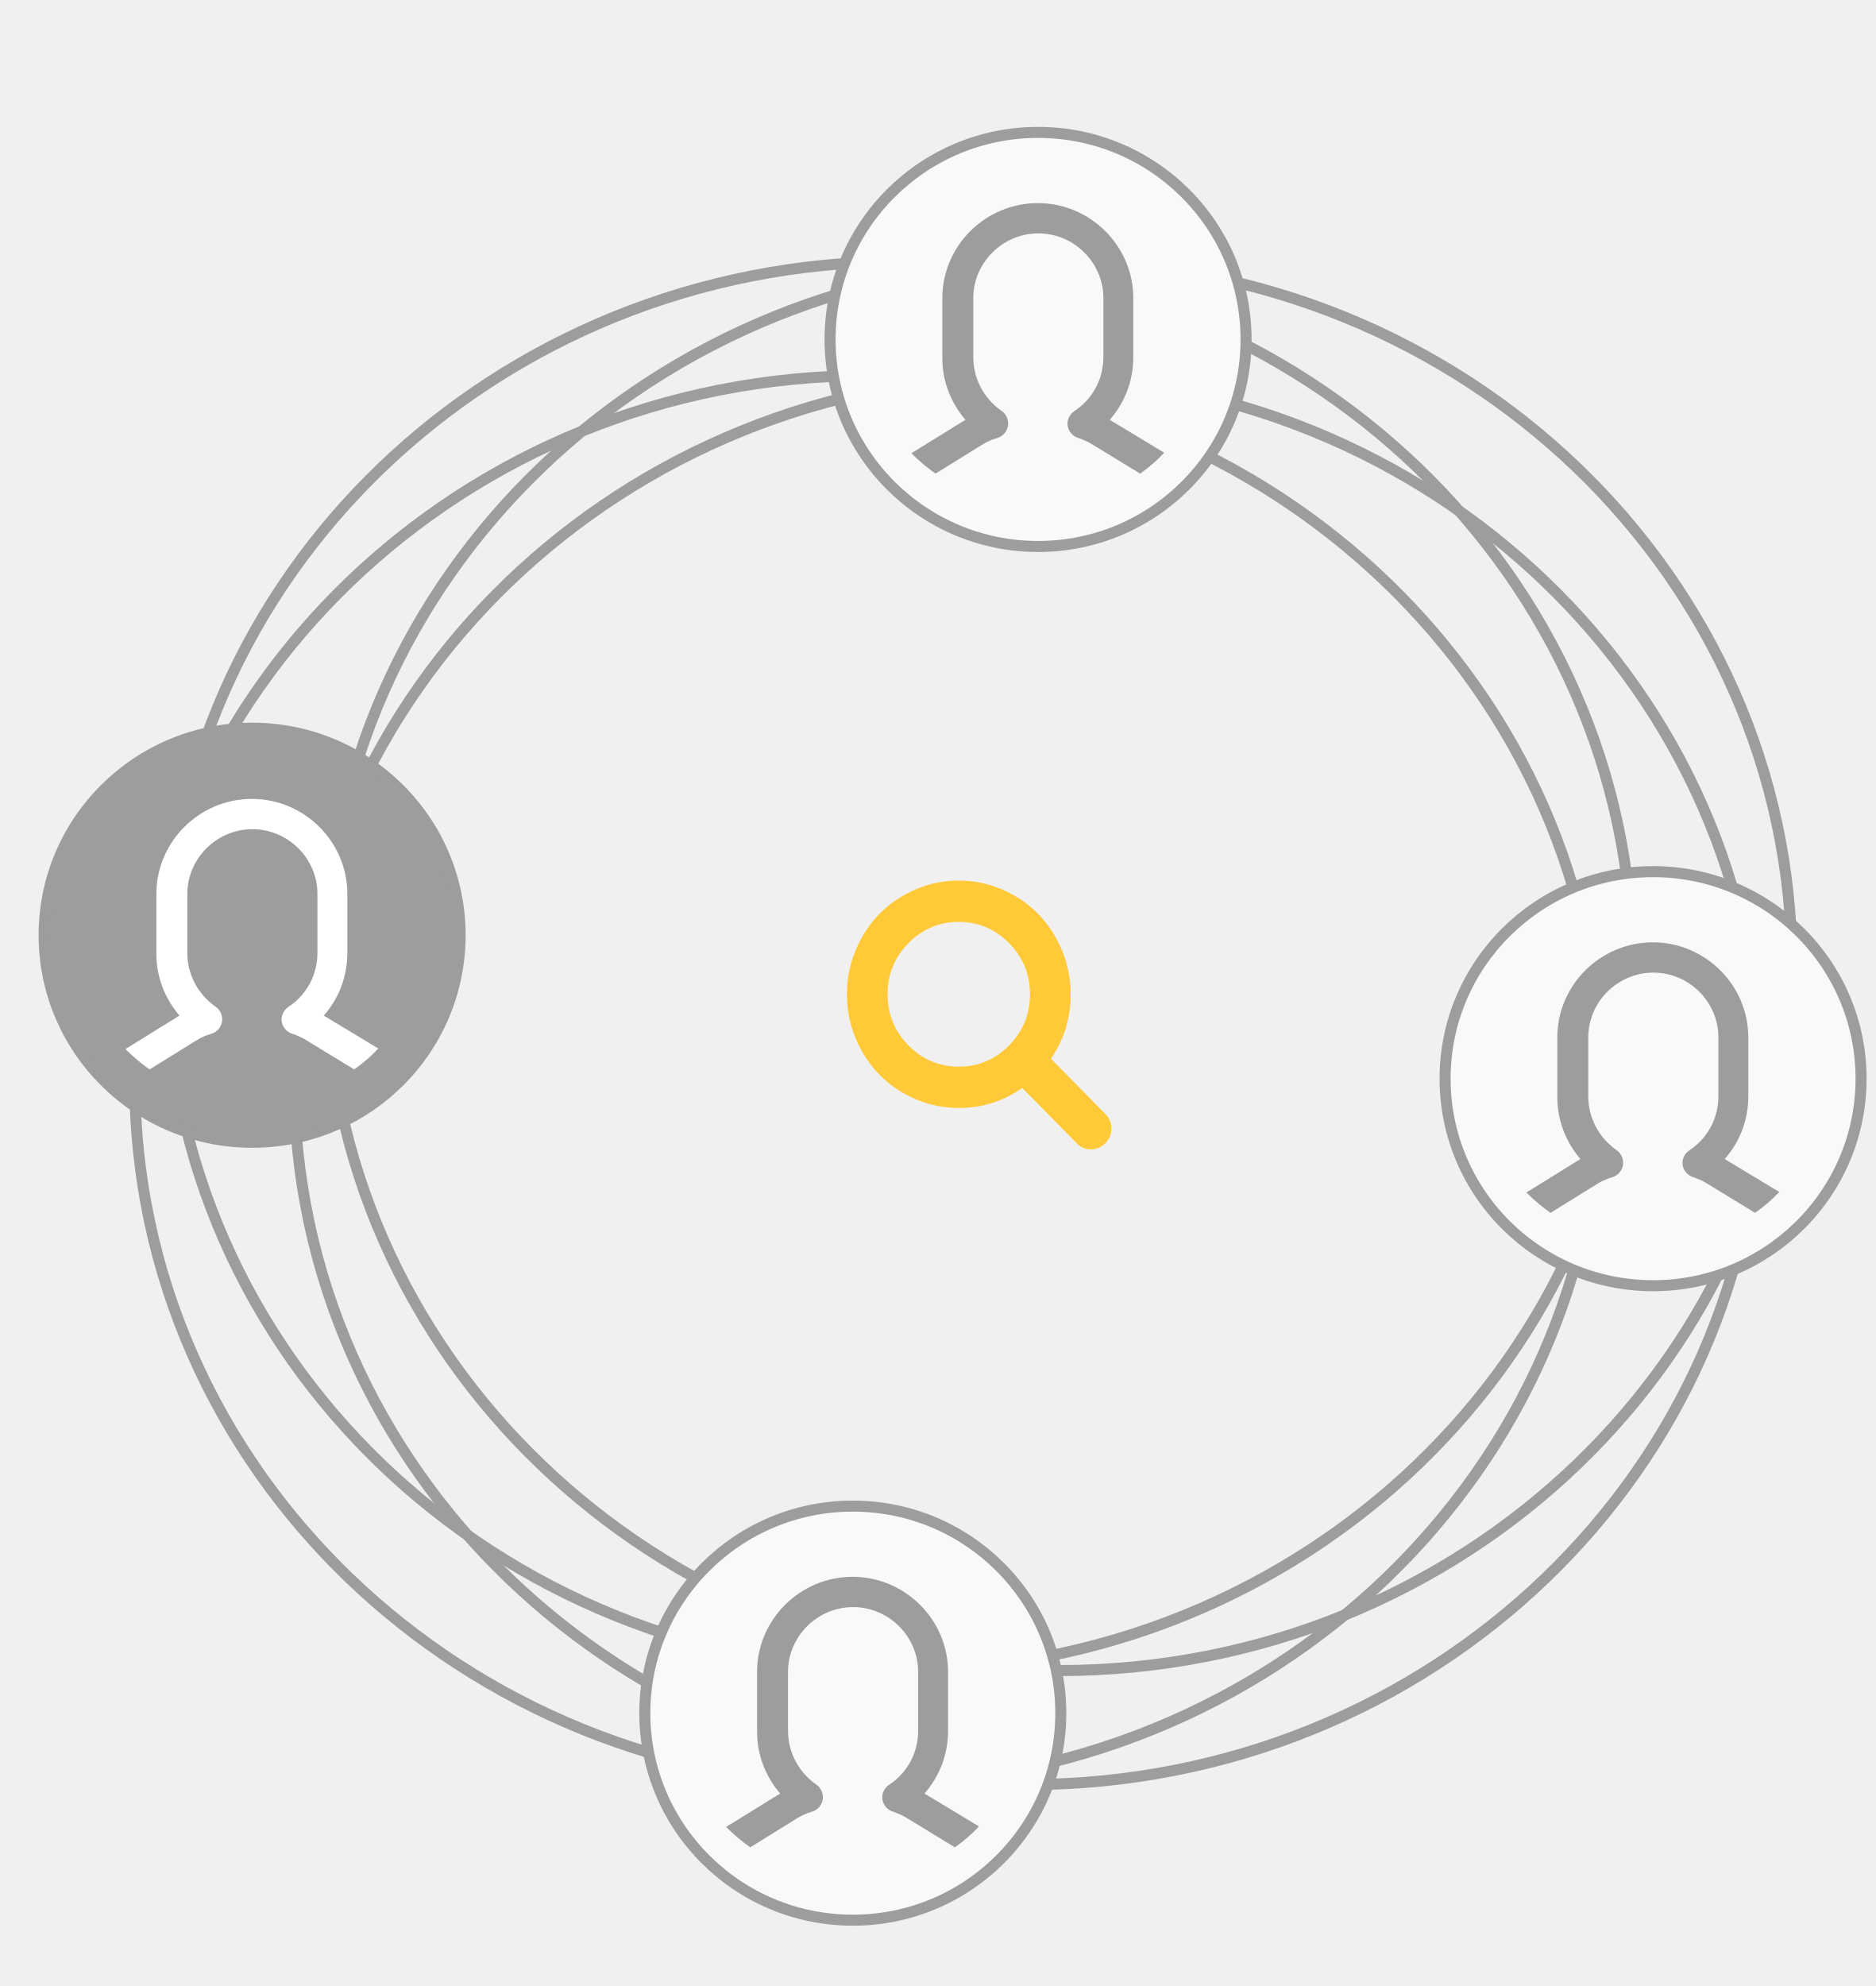
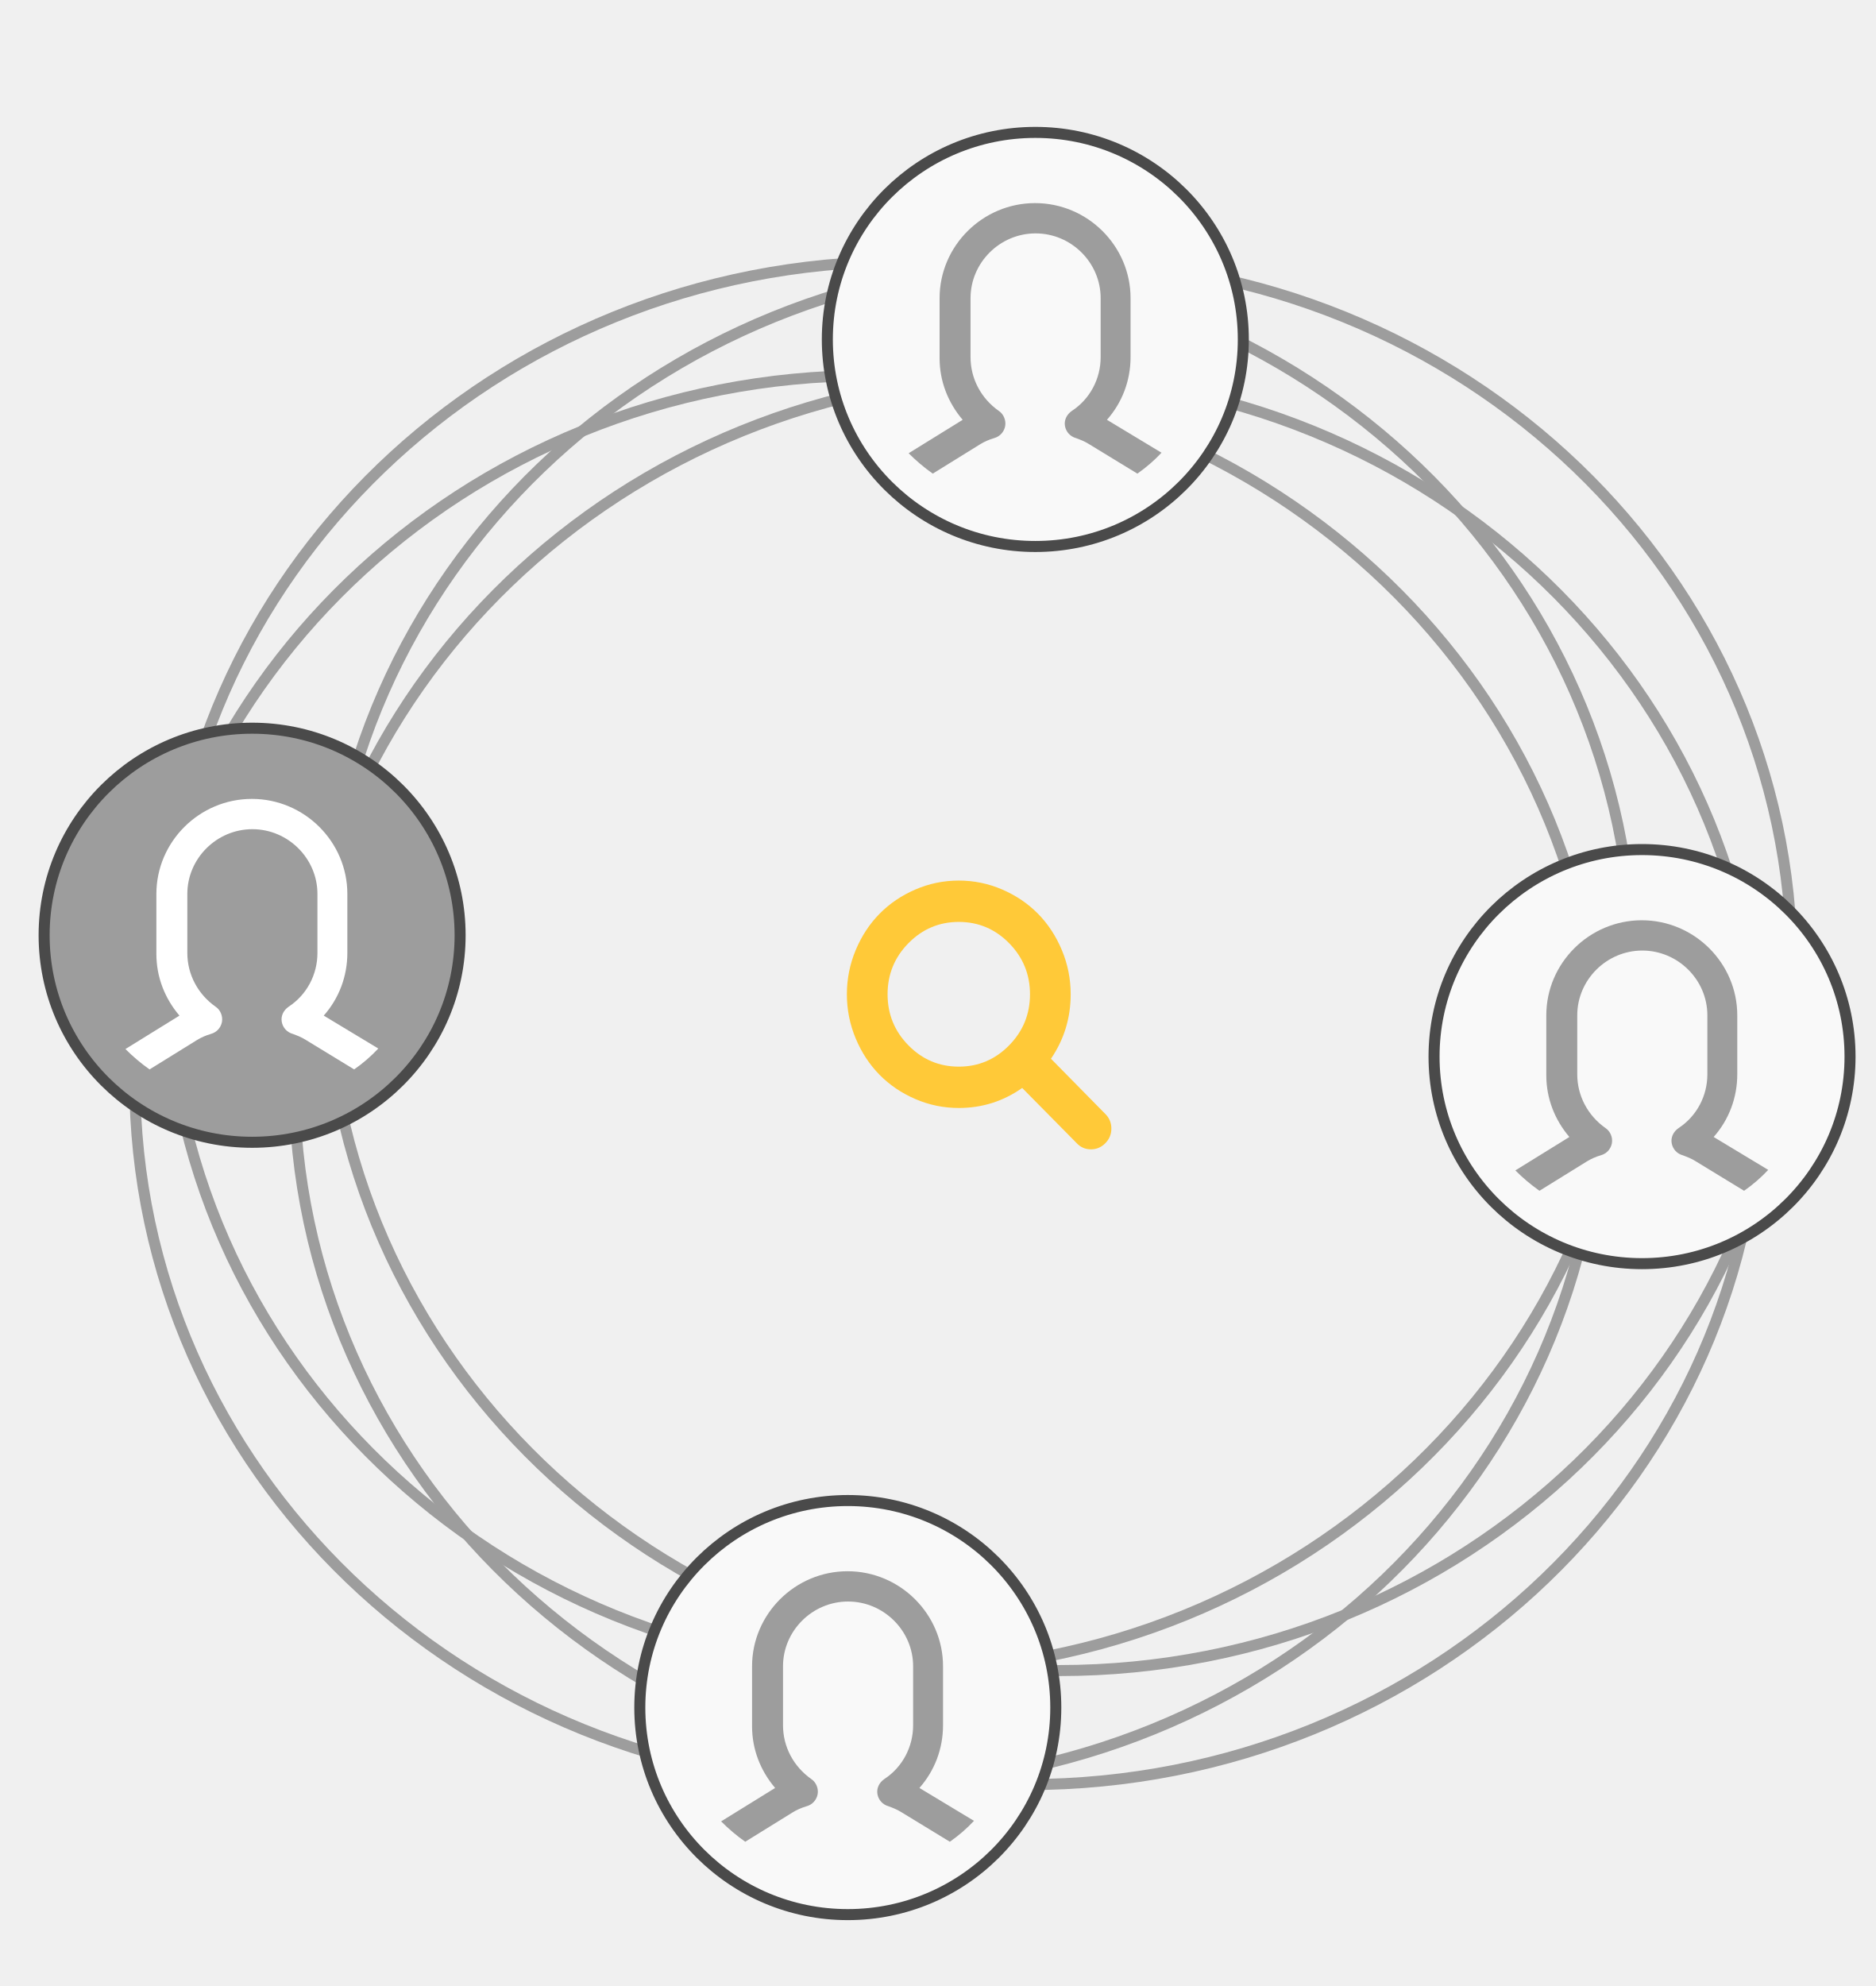
<svg xmlns="http://www.w3.org/2000/svg" width="170px" height="180px" viewBox="0 0 170 180" version="1.1">
  <defs />
  <g id="Page-1" stroke="none" stroke-width="1" fill="none" fill-rule="evenodd">
-     <g id="find-copy">
+     <g id="find-copy-2">
      <g id="find" transform="translate(4, 12)">
        <g id="Find-your-champion-Copy" transform="translate(8.01398, 10.81034)">
          <g id="Circles" transform="translate(0.205862, 0.899001)" stroke="#9D9D9D">
            <ellipse id="Oval-2" cx="69.333" cy="63.851" rx="66.445" ry="63.851" />
            <ellipse id="Oval-2-Copy" cx="80.889" cy="74.185" rx="66.445" ry="63.851" />
            <ellipse id="Oval-2-Copy-2" cx="83.778" cy="63.851" rx="66.445" ry="63.851" />
            <ellipse id="Oval-2-Copy-3" cx="66.445" cy="74.185" rx="66.445" ry="63.851" />
          </g>
          <path d="M88.201,78.168 L83.259,73.147 C84.45,71.4 85.046,69.452 85.046,67.306 C85.046,65.91 84.779,64.575 84.246,63.302 C83.713,62.028 82.992,60.93 82.085,60.008 C81.177,59.086 80.096,58.354 78.843,57.812 C77.589,57.27 76.275,56.999 74.902,56.999 C73.528,56.999 72.214,57.27 70.961,57.812 C69.707,58.354 68.627,59.086 67.719,60.008 C66.811,60.93 66.09,62.028 65.557,63.302 C65.024,64.575 64.758,65.91 64.758,67.306 C64.758,68.701 65.024,70.035 65.557,71.309 C66.09,72.583 66.811,73.681 67.719,74.603 C68.627,75.525 69.707,76.257 70.961,76.799 C72.215,77.341 73.528,77.611 74.902,77.611 C77.015,77.611 78.932,77.006 80.651,75.796 L85.594,80.803 C85.939,81.173 86.371,81.359 86.89,81.359 C87.39,81.359 87.822,81.173 88.187,80.803 C88.552,80.432 88.734,79.993 88.734,79.485 C88.735,78.968 88.557,78.529 88.201,78.168 Z M79.462,71.938 C78.199,73.222 76.679,73.864 74.902,73.864 C73.125,73.864 71.605,73.222 70.341,71.938 C69.078,70.655 68.447,69.111 68.447,67.305 C68.447,65.5 69.078,63.955 70.341,62.672 C71.604,61.389 73.125,60.747 74.902,60.747 C76.679,60.747 78.199,61.389 79.462,62.672 C80.726,63.955 81.357,65.5 81.357,67.305 C81.357,69.111 80.725,70.655 79.462,71.938 Z" id="Combined-Shape" fill="#FFC938" />
        </g>
-         <g id="avatar-blue" transform="translate(71.24849, 0)">
-           <ellipse id="Oval-3" stroke="#9D9D9D" fill="#F9F9F9" cx="18.855" cy="18.765" rx="18.855" ry="18.765" />
+         <g id="avatar-blue" transform="translate(71, 0)">
+           <ellipse id="Oval-3" stroke="#4A4A4A" fill="#F9F9F9" cx="18.855" cy="18.765" rx="18.855" ry="18.765" />
+           <path d="M28.106,30.926 L23.683,28.228 C23.302,27.991 22.922,27.849 22.541,27.707 C22.018,27.565 21.638,27.139 21.543,26.618 C21.448,26.098 21.685,25.577 22.161,25.246 C23.826,24.157 24.777,22.311 24.777,20.371 L24.777,15.022 C24.777,11.803 22.113,9.153 18.879,9.153 C15.645,9.153 12.982,11.803 12.982,15.022 L12.982,20.371 C12.982,22.311 13.933,24.11 15.55,25.246 C15.978,25.53 16.216,26.098 16.121,26.618 C16.026,27.139 15.645,27.565 15.122,27.707 C14.646,27.849 14.218,28.038 13.838,28.275 L9.557,30.926 C8.749,30.358 8.036,29.742 7.37,29.08 L12.268,26.05 C10.937,24.488 10.176,22.548 10.176,20.465 L10.176,15.022 C10.176,10.289 14.076,6.408 18.832,6.408 C23.588,6.408 27.488,10.289 27.488,15.022 L27.488,20.371 C27.488,22.5 26.727,24.488 25.348,26.05 L30.294,29.032 C29.628,29.742 28.915,30.358 28.106,30.926 L28.106,30.926 Z" id="Shape-Copy-3" fill="#9D9D9D" />
+         </g>
+         <g id="avatar-blue-copy-2" transform="translate(54, 124)">
+           <ellipse id="Oval-3" stroke="#4A4A4A" fill="#F9F9F9" cx="18.855" cy="18.765" rx="18.855" ry="18.765" />
+           <path d="M28.106,30.926 L23.683,28.228 C23.302,27.991 22.922,27.849 22.541,27.707 C22.018,27.565 21.638,27.139 21.543,26.618 C21.448,26.098 21.685,25.577 22.161,25.246 C23.826,24.157 24.777,22.311 24.777,20.371 L24.777,15.022 C24.777,11.803 22.113,9.153 18.879,9.153 C15.645,9.153 12.982,11.803 12.982,15.022 L12.982,20.371 C12.982,22.311 13.933,24.11 15.55,25.246 C15.978,25.53 16.216,26.098 16.121,26.618 C16.026,27.139 15.645,27.565 15.122,27.707 C14.646,27.849 14.218,28.038 13.838,28.275 L9.557,30.926 C8.749,30.358 8.036,29.742 7.37,29.08 L12.268,26.05 C10.937,24.488 10.176,22.548 10.176,20.465 L10.176,15.022 C10.176,10.289 14.076,6.408 18.832,6.408 C23.588,6.408 27.488,10.289 27.488,15.022 L27.488,20.371 C27.488,22.5 26.727,24.488 25.348,26.05 L30.294,29.032 C29.628,29.742 28.915,30.358 28.106,30.926 L28.106,30.926 Z" id="Shape-Copy-3" fill="#9D9D9D" />
+         </g>
+         <g id="avatar-blue-copy-4" transform="translate(126, 65)">
+           <ellipse id="Oval-3" stroke="#4A4A4A" fill="#F9F9F9" cx="18.855" cy="18.765" rx="18.855" ry="18.765" />
          <path d="M28.106,30.926 L23.683,28.228 C23.302,27.991 22.922,27.849 22.541,27.707 C22.018,27.565 21.638,27.139 21.543,26.618 C21.448,26.098 21.685,25.577 22.161,25.246 C23.826,24.157 24.777,22.311 24.777,20.371 L24.777,15.022 C24.777,11.803 22.113,9.153 18.879,9.153 C15.645,9.153 12.982,11.803 12.982,15.022 L12.982,20.371 C12.982,22.311 13.933,24.11 15.55,25.246 C15.978,25.53 16.216,26.098 16.121,26.618 C16.026,27.139 15.645,27.565 15.122,27.707 C14.646,27.849 14.218,28.038 13.838,28.275 L9.557,30.926 C8.749,30.358 8.036,29.742 7.37,29.08 L12.268,26.05 C10.937,24.488 10.176,22.548 10.176,20.465 L10.176,15.022 C10.176,10.289 14.076,6.408 18.832,6.408 C23.588,6.408 27.488,10.289 27.488,15.022 L27.488,20.371 C27.488,22.5 26.727,24.488 25.348,26.05 L30.294,29.032 C29.628,29.742 28.915,30.358 28.106,30.926 L28.106,30.926 Z" id="Shape-Copy-3" fill="#9D9D9D" />
        </g>
        <g id="avatar-blue-copy-3" transform="translate(0, 54)">
-           <ellipse id="Oval-3" stroke="#9D9D9D" fill="#9D9D9D" cx="18.855" cy="18.765" rx="18.855" ry="18.765" />
+           <ellipse id="Oval-3" stroke="#4A4A4A" fill="#9D9D9D" cx="18.855" cy="18.765" rx="18.855" ry="18.765" />
          <path d="M23.683,28.228 C23.302,27.991 22.922,27.849 22.541,27.707 C22.018,27.565 21.638,27.139 21.543,26.618 C21.448,26.098 21.685,25.577 22.161,25.246 C23.826,24.157 24.777,22.311 24.777,20.371 L24.777,15.022 C24.777,11.803 22.113,9.153 18.879,9.153 C15.645,9.153 12.982,11.803 12.982,15.022 L12.982,20.371 C12.982,22.311 13.933,24.11 15.55,25.246 C15.978,25.53 16.216,26.098 16.121,26.618 C16.026,27.139 15.645,27.565 15.122,27.707 C14.646,27.849 14.218,28.038 13.838,28.275 L9.557,30.926 C8.749,30.358 8.036,29.742 7.37,29.08 L12.268,26.05 C10.937,24.488 10.176,22.548 10.176,20.465 L10.176,15.022 C10.176,10.289 14.076,6.408 18.832,6.408 C23.588,6.408 27.488,10.289 27.488,15.022 L27.488,20.371 C27.488,22.5 26.727,24.488 25.348,26.05 L30.294,29.032 C29.628,29.742 28.915,30.358 28.106,30.926 L23.683,28.228 Z" id="Shape-Copy-3" fill="#FFFFFF" />
-         </g>
-         <g id="avatar-blue-copy" transform="translate(127, 67)">
-           <ellipse id="Oval-3" stroke="#9D9D9D" fill="#F9F9F9" cx="18.855" cy="18.765" rx="18.855" ry="18.765" />
-           <path d="M23.683,28.228 C23.302,27.991 22.922,27.849 22.541,27.707 C22.018,27.565 21.638,27.139 21.543,26.618 C21.448,26.098 21.685,25.577 22.161,25.246 C23.826,24.157 24.777,22.311 24.777,20.371 L24.777,15.022 C24.777,11.803 22.113,9.153 18.879,9.153 C15.645,9.153 12.982,11.803 12.982,15.022 L12.982,20.371 C12.982,22.311 13.933,24.11 15.55,25.246 C15.978,25.53 16.216,26.098 16.121,26.618 C16.026,27.139 15.645,27.565 15.122,27.707 C14.646,27.849 14.218,28.038 13.838,28.275 L9.557,30.926 C8.749,30.358 8.036,29.742 7.37,29.08 L12.268,26.05 C10.937,24.488 10.176,22.548 10.176,20.465 L10.176,15.022 C10.176,10.289 14.076,6.408 18.832,6.408 C23.588,6.408 27.488,10.289 27.488,15.022 L27.488,20.371 C27.488,22.5 26.727,24.488 25.348,26.05 L30.294,29.032 C29.628,29.742 28.915,30.358 28.106,30.926 L23.683,28.228 Z" id="Shape-Copy-3" fill="#9D9D9D" />
-         </g>
-         <g id="avatar-blue-copy-2" transform="translate(54.45455, 124.5052)">
-           <ellipse id="Oval-3" stroke="#9D9D9D" fill="#F9F9F9" cx="18.855" cy="18.765" rx="18.855" ry="18.765" />
-           <path d="M28.106,30.926 L23.683,28.228 C23.302,27.991 22.922,27.849 22.541,27.707 C22.018,27.565 21.638,27.139 21.543,26.618 C21.448,26.098 21.685,25.577 22.161,25.246 C23.826,24.157 24.777,22.311 24.777,20.371 L24.777,15.022 C24.777,11.803 22.113,9.153 18.879,9.153 C15.645,9.153 12.982,11.803 12.982,15.022 L12.982,20.371 C12.982,22.311 13.933,24.11 15.55,25.246 C15.978,25.53 16.216,26.098 16.121,26.618 C16.026,27.139 15.645,27.565 15.122,27.707 C14.646,27.849 14.218,28.038 13.838,28.275 L9.557,30.926 C8.749,30.358 8.036,29.742 7.37,29.08 L12.268,26.05 C10.937,24.488 10.176,22.548 10.176,20.465 L10.176,15.022 C10.176,10.289 14.076,6.408 18.832,6.408 C23.588,6.408 27.488,10.289 27.488,15.022 L27.488,20.371 C27.488,22.5 26.727,24.488 25.348,26.05 L30.294,29.032 C29.628,29.742 28.915,30.358 28.106,30.926 L28.106,30.926 Z" id="Shape-Copy-3" fill="#9D9D9D" />
        </g>
      </g>
    </g>
  </g>
</svg>
